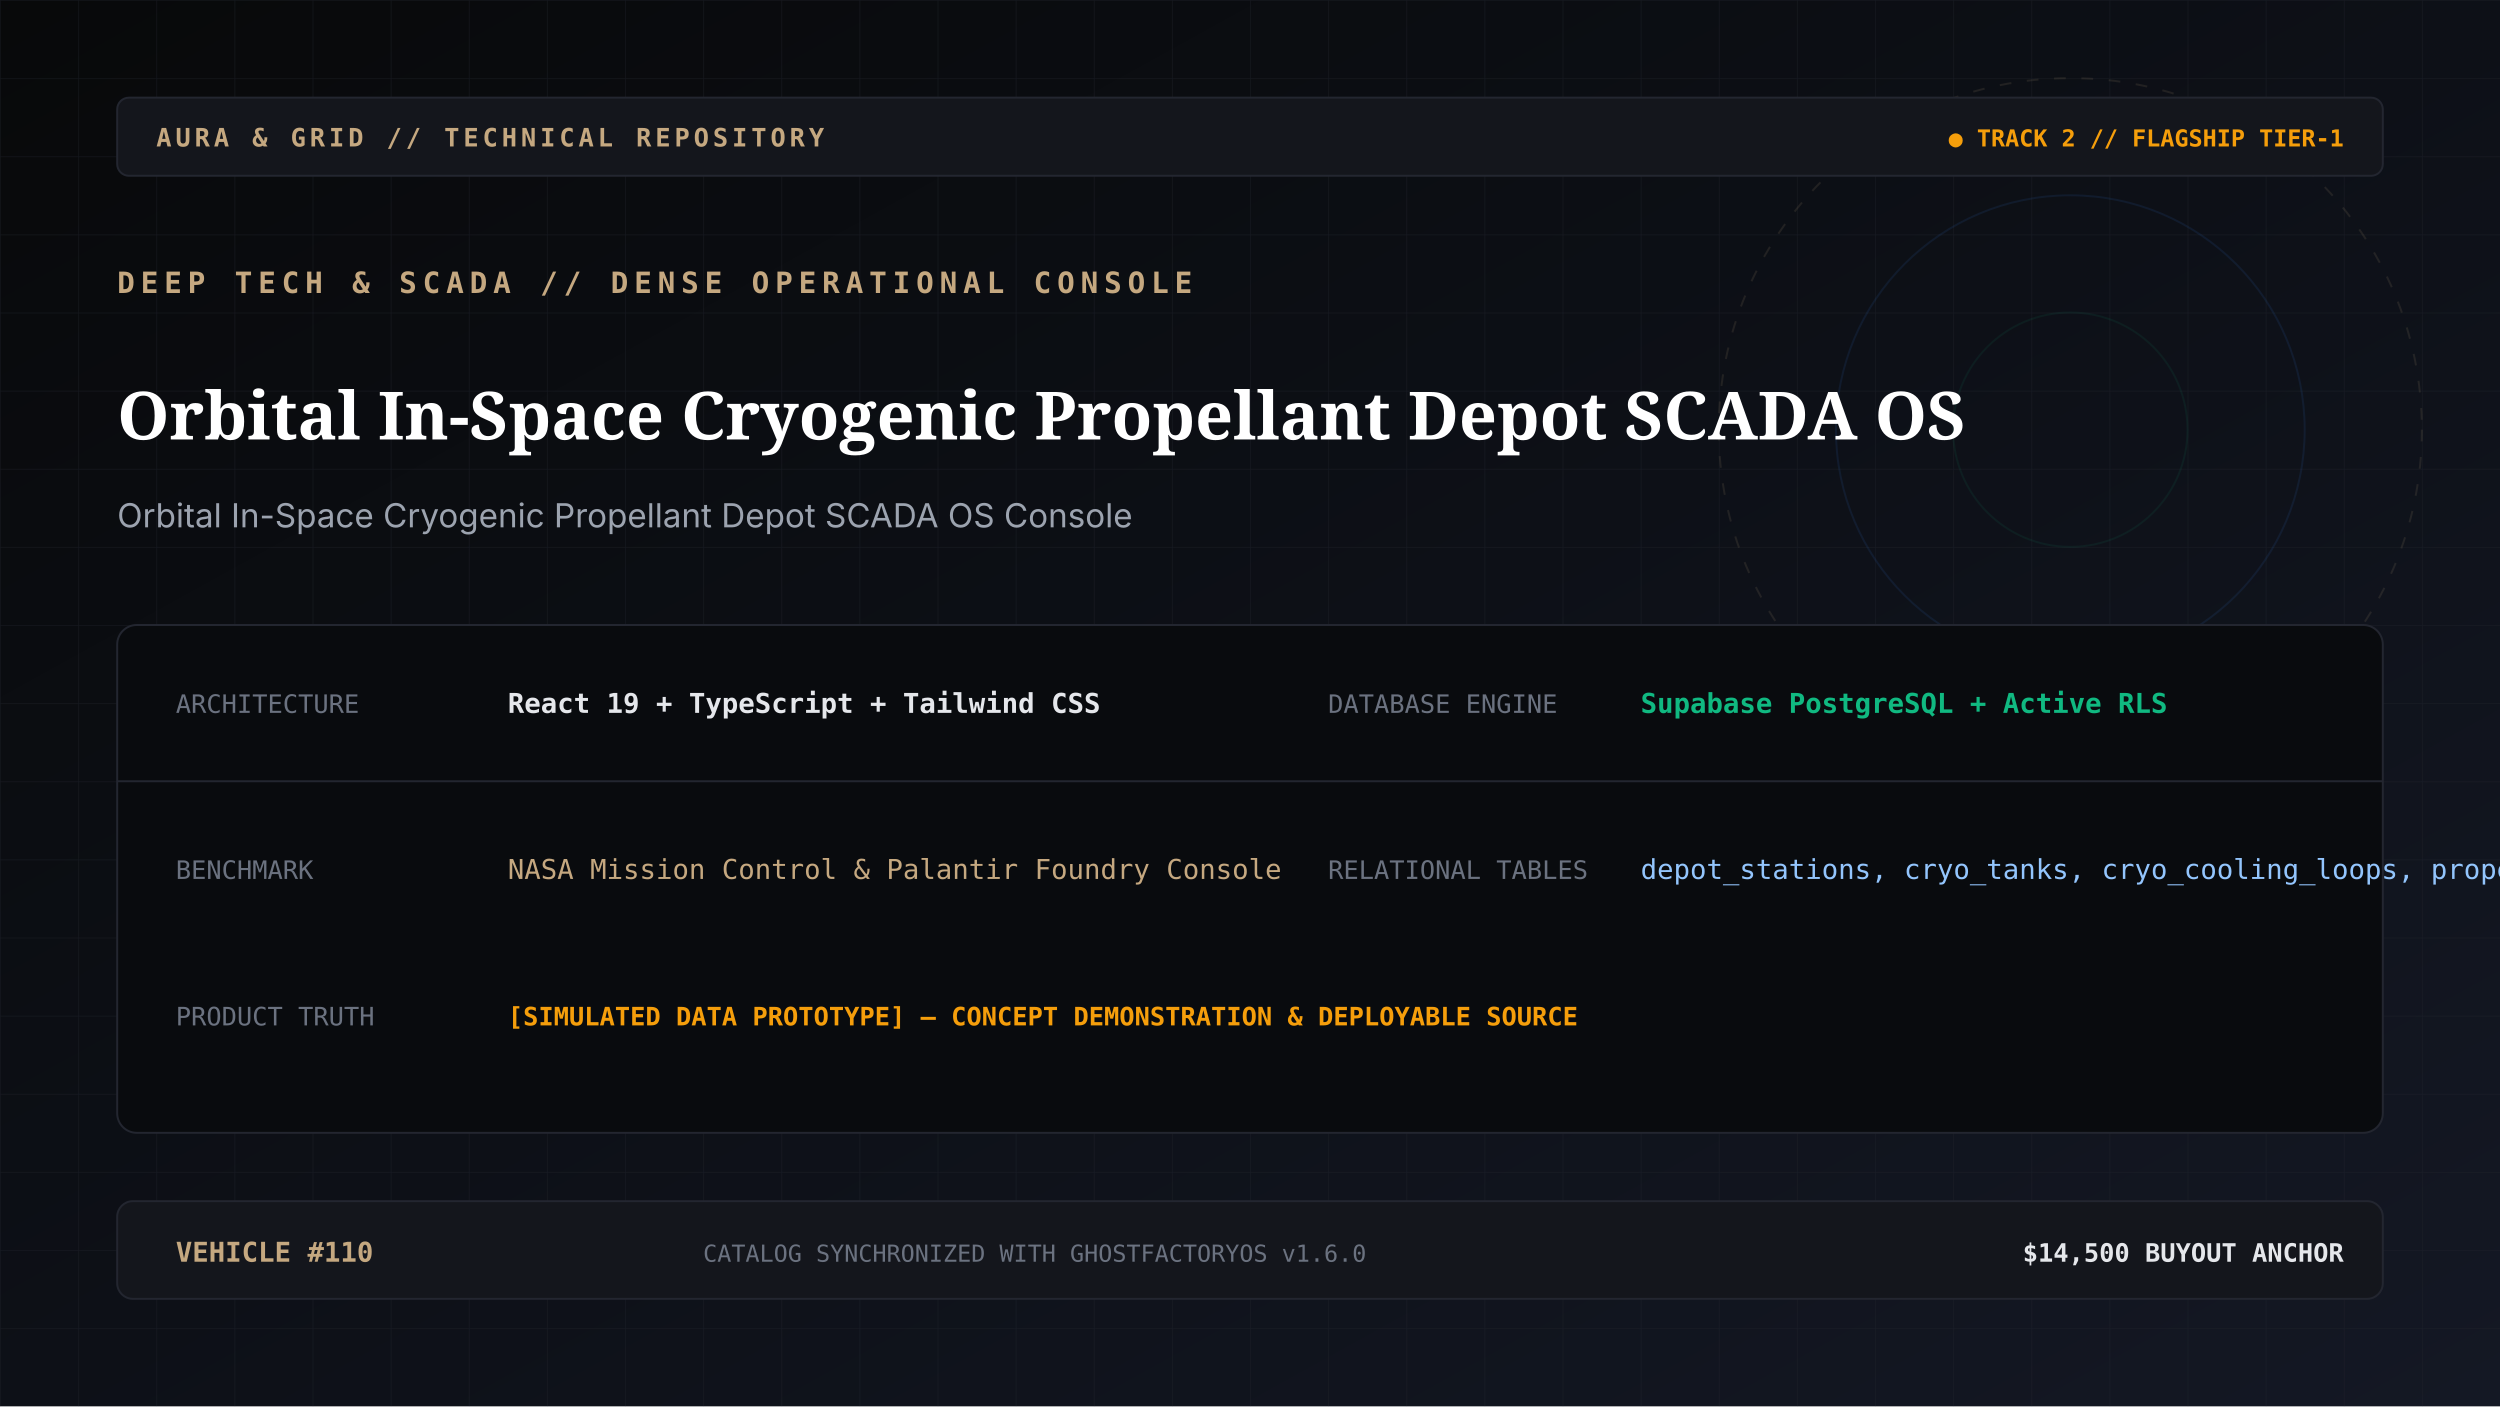
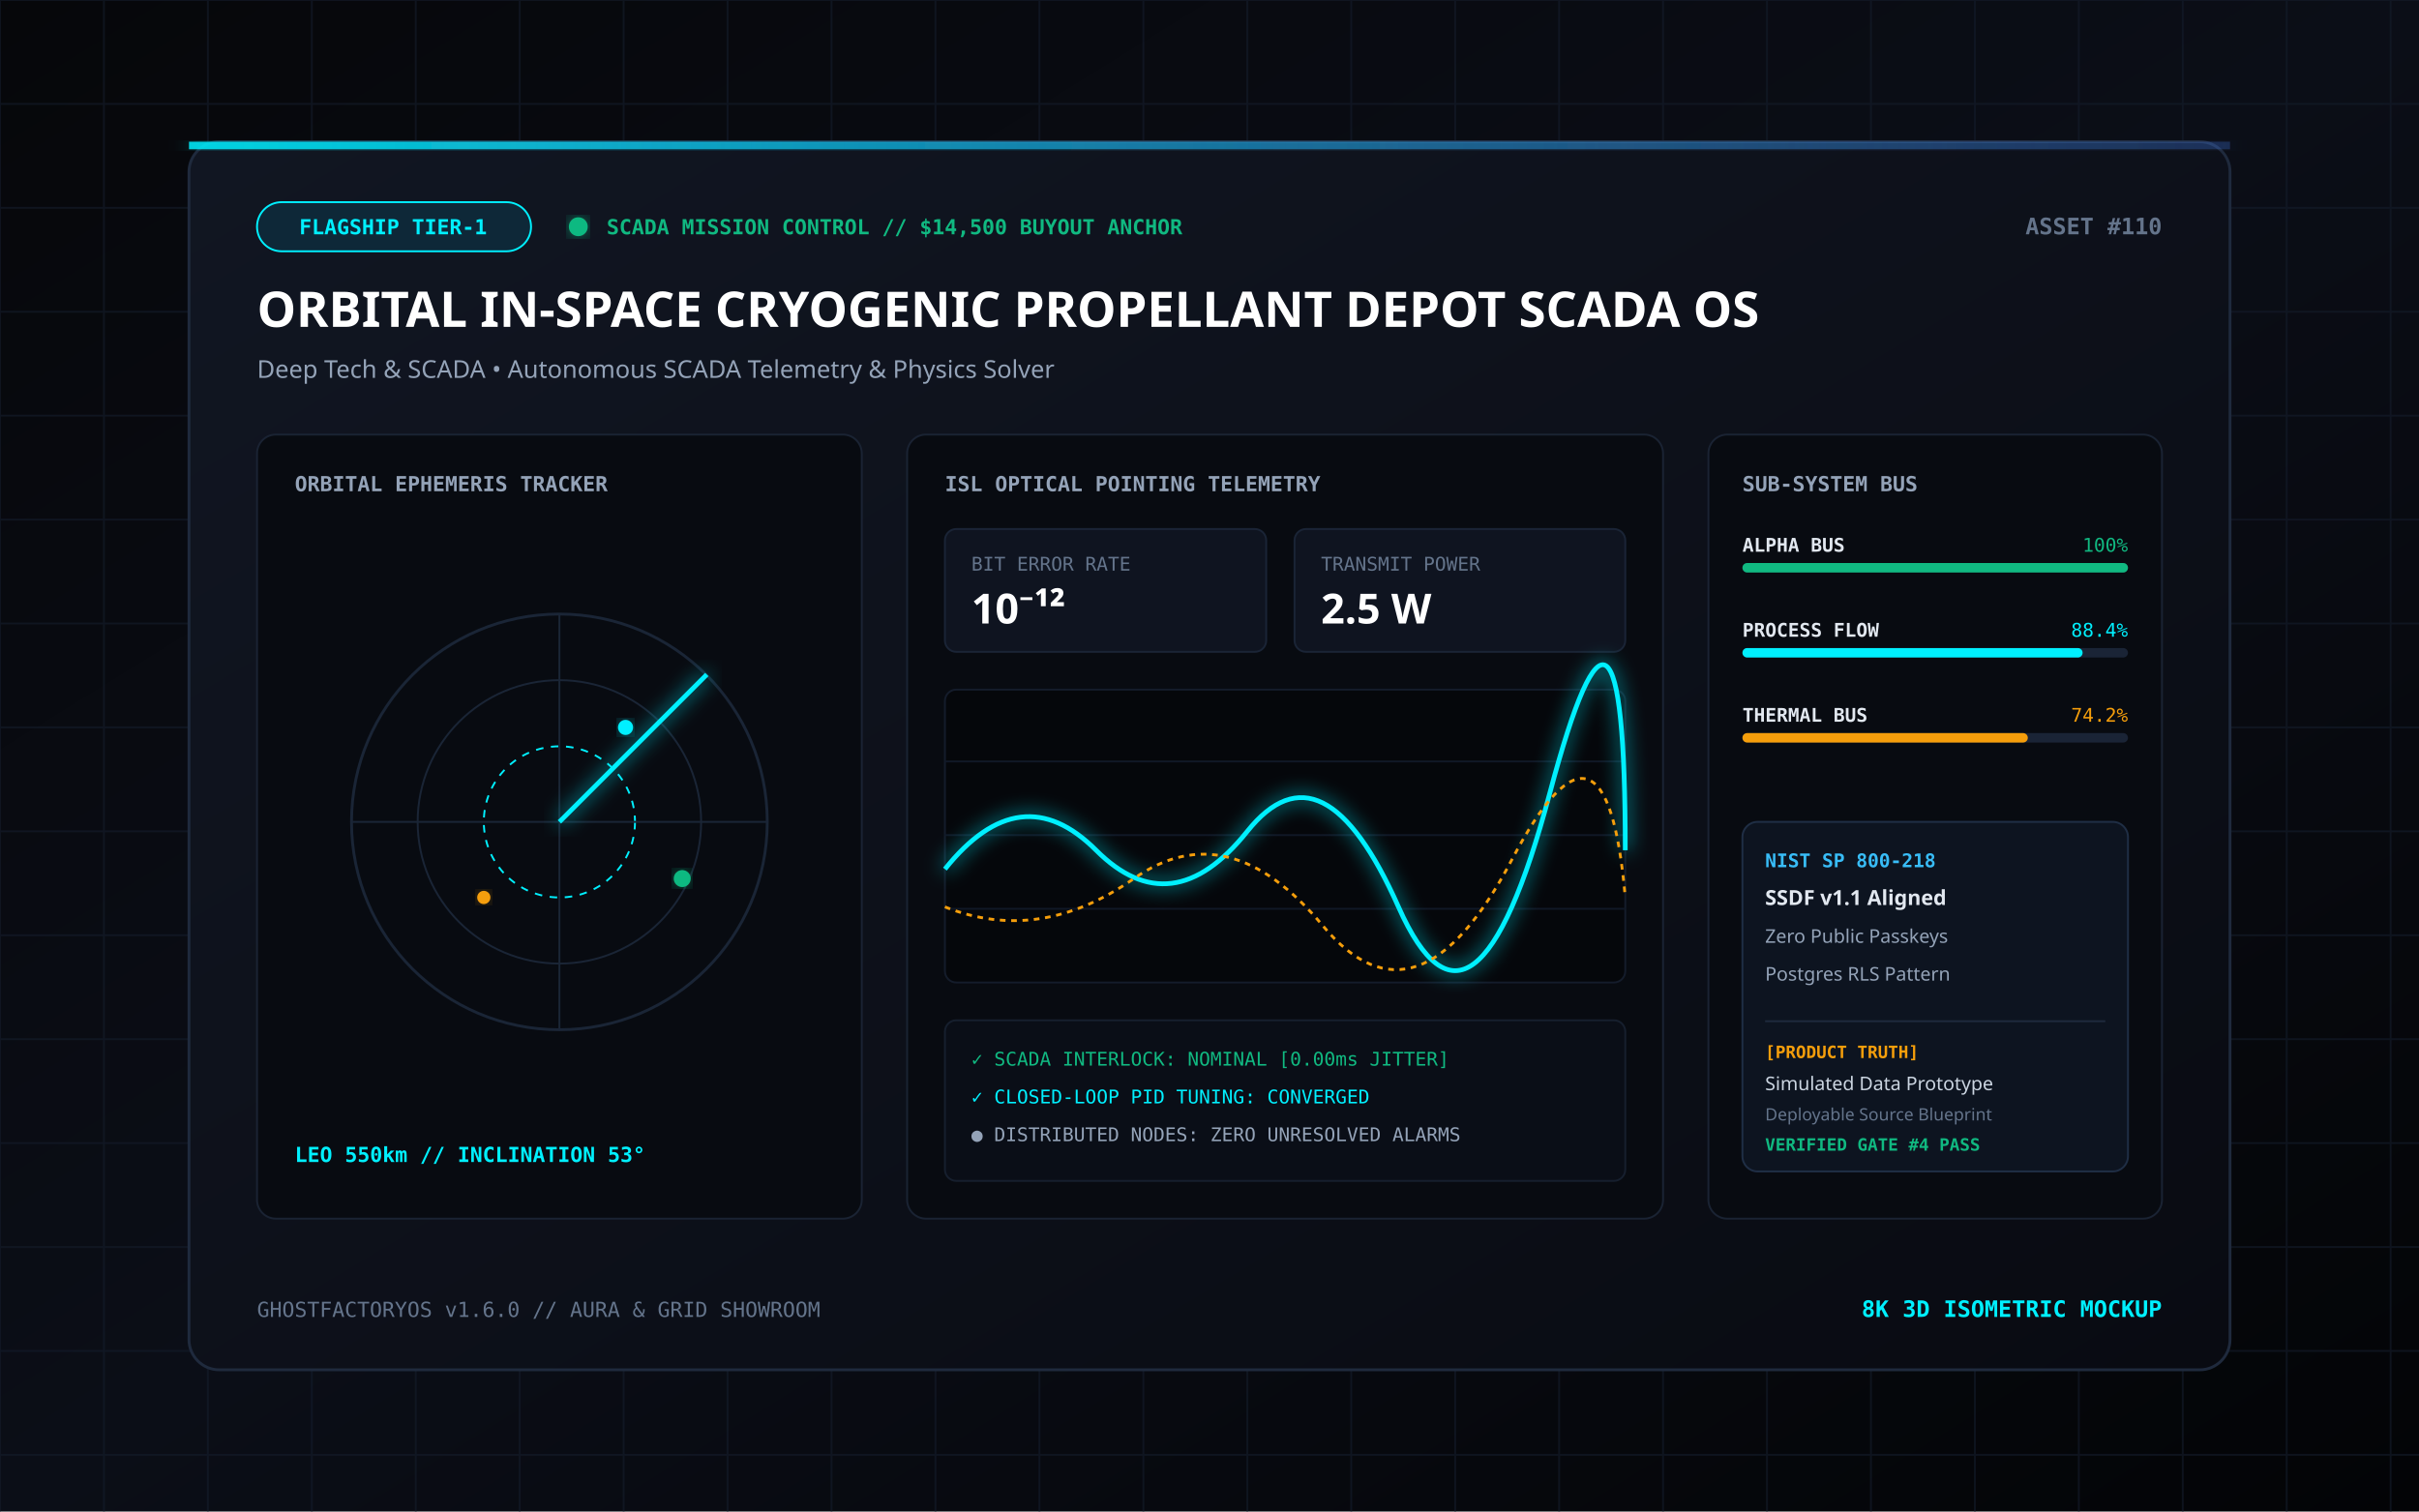
- <svg xmlns="http://www.w3.org/2000/svg" width="1280" height="720" viewBox="0 0 1280 720">
+ <svg xmlns="http://www.w3.org/2000/svg" width="1280" height="800" viewBox="0 0 1280 800">
  <defs>
-     <linearGradient id="bg-110" x1="0%" y1="0%" x2="100%" y2="100%">
-       <stop offset="0%" stop-color="#08090A" />
-       <stop offset="50%" stop-color="#0D1017" />
-       <stop offset="100%" stop-color="#141824" />
+     <linearGradient id="bgGrad_110" x1="0%" y1="0%" x2="100%" y2="100%">
+       <stop offset="0%" stop-color="#06070A" />
+       <stop offset="50%" stop-color="#0B0E17" />
+       <stop offset="100%" stop-color="#030406" />
    </linearGradient>
-     <pattern id="grid-110" width="40" height="40" patternUnits="userSpaceOnUse">
-       <path d="M 40 0 L 0 0 0 40" fill="none" stroke="#232630" stroke-width="0.75" stroke-opacity="0.45" />
-     </pattern>
+     <linearGradient id="cardGrad_110" x1="0%" y1="0%" x2="100%" y2="100%">
+       <stop offset="0%" stop-color="#111622" />
+       <stop offset="100%" stop-color="#090B12" />
+     </linearGradient>
+     <linearGradient id="cyanGlow_110" x1="0%" y1="0%" x2="100%" y2="0%">
+       <stop offset="0%" stop-color="#00F0FF" stop-opacity="0.85" />
+       <stop offset="100%" stop-color="#3B82F6" stop-opacity="0.25" />
+     </linearGradient>
+     <linearGradient id="amberGlow_110" x1="0%" y1="0%" x2="100%" y2="0%">
+       <stop offset="0%" stop-color="#F59E0B" stop-opacity="0.9" />
+       <stop offset="100%" stop-color="#EF4444" stop-opacity="0.2" />
+     </linearGradient>
+     <filter id="glow_110">
+       <feGaussianBlur stdDeviation="5" result="blur" />
+       <feMerge>
+         <feMergeNode in="blur" />
+         <feMergeNode in="SourceGraphic" />
+       </feMerge>
+     </filter>
  </defs>
-   <rect width="1280" height="720" fill="url(#bg-110)" />
-   <rect width="1280" height="720" fill="url(#grid-110)" />
-   <circle cx="1060" cy="220" r="180" fill="none" stroke="#C5A880" stroke-width="1" stroke-opacity="0.12" stroke-dasharray="6 8" />
-   <circle cx="1060" cy="220" r="120" fill="none" stroke="#3B82F6" stroke-width="1" stroke-opacity="0.1" />
-   <circle cx="1060" cy="220" r="60" fill="none" stroke="#10B981" stroke-width="1" stroke-opacity="0.08" />
-   <rect x="60" y="50" width="1160" height="40" fill="#14161C" rx="6" stroke="#232630" stroke-width="1" />
-   <text x="80" y="75" fill="#C5A880" font-family="'JetBrains Mono', monospace" font-size="13" font-weight="600" letter-spacing="2">AURA &amp; GRID // TECHNICAL REPOSITORY</text>
-   <text x="1200" y="75" text-anchor="end" fill="#F59E0B" font-family="'JetBrains Mono', monospace" font-size="12" font-weight="bold">● TRACK 2 // FLAGSHIP TIER-1</text>
-   <text x="60" y="150" fill="#C5A880" font-family="'JetBrains Mono', monospace" font-size="15" font-weight="bold" letter-spacing="3">DEEP TECH &amp; SCADA // DENSE OPERATIONAL CONSOLE</text>
-   <text x="60" y="225" fill="#FFFFFF" font-family="'Playfair Display', Georgia, serif" font-size="34" font-weight="bold">Orbital In-Space Cryogenic Propellant Depot SCADA OS</text>
-   <text x="60" y="270" fill="#9CA3AF" font-family="'Inter', sans-serif" font-size="17">Orbital In-Space Cryogenic Propellant Depot SCADA OS Console</text>
-   <rect x="60" y="320" width="1160" height="260" fill="#090B0E" rx="10" stroke="#232630" stroke-width="1" />
-   <line x1="60" y1="400" x2="1220" y2="400" stroke="#232630" stroke-width="1" />
-   <text x="90" y="365" fill="#6B7280" font-family="'JetBrains Mono', monospace" font-size="13">ARCHITECTURE</text>
-   <text x="260" y="365" fill="#E5E7EB" font-family="'JetBrains Mono', monospace" font-size="14" font-weight="bold">React 19 + TypeScript + Tailwind CSS</text>
-   <text x="680" y="365" fill="#6B7280" font-family="'JetBrains Mono', monospace" font-size="13">DATABASE ENGINE</text>
-   <text x="840" y="365" fill="#10B981" font-family="'JetBrains Mono', monospace" font-size="14" font-weight="bold">Supabase PostgreSQL + Active RLS</text>
-   <text x="90" y="450" fill="#6B7280" font-family="'JetBrains Mono', monospace" font-size="13">BENCHMARK</text>
-   <text x="260" y="450" fill="#C5A880" font-family="'JetBrains Mono', monospace" font-size="14">NASA Mission Control &amp; Palantir Foundry Console</text>
-   <text x="680" y="450" fill="#6B7280" font-family="'JetBrains Mono', monospace" font-size="13">RELATIONAL TABLES</text>
-   <text x="840" y="450" fill="#93C5FD" font-family="'JetBrains Mono', monospace" font-size="14">depot_stations, cryo_tanks, cryo_cooling_loops, propellant_transfers</text>
-   <text x="90" y="525" fill="#6B7280" font-family="'JetBrains Mono', monospace" font-size="13">PRODUCT TRUTH</text>
-   <text x="260" y="525" fill="#F59E0B" font-family="'JetBrains Mono', monospace" font-size="13" font-weight="600">[SIMULATED DATA PROTOTYPE] — CONCEPT DEMONSTRATION &amp; DEPLOYABLE SOURCE</text>
-   <rect x="60" y="615" width="1160" height="50" fill="#14161C" rx="8" stroke="#232630" stroke-width="1" />
-   <text x="90" y="646" fill="#C5A880" font-family="'JetBrains Mono', monospace" font-size="14" font-weight="bold">VEHICLE #110</text>
-   <text x="360" y="646" fill="#6B7280" font-family="'JetBrains Mono', monospace" font-size="12">CATALOG SYNCHRONIZED WITH GHOSTFACTORYOS v1.6.0</text>
-   <text x="1200" y="646" text-anchor="end" fill="#E5E7EB" font-family="'JetBrains Mono', monospace" font-size="13" font-weight="bold">$14,500 BUYOUT ANCHOR</text>
+   <rect width="1280" height="800" fill="url(#bgGrad_110)" />
+   <g stroke="#141C2B" stroke-width="1" opacity="0.6">
+     <line x1="0" y1="0" x2="0" y2="800" />
+     <line x1="55" y1="0" x2="55" y2="800" />
+     <line x1="110" y1="0" x2="110" y2="800" />
+     <line x1="165" y1="0" x2="165" y2="800" />
+     <line x1="220" y1="0" x2="220" y2="800" />
+     <line x1="275" y1="0" x2="275" y2="800" />
+     <line x1="330" y1="0" x2="330" y2="800" />
+     <line x1="385" y1="0" x2="385" y2="800" />
+     <line x1="440" y1="0" x2="440" y2="800" />
+     <line x1="495" y1="0" x2="495" y2="800" />
+     <line x1="550" y1="0" x2="550" y2="800" />
+     <line x1="605" y1="0" x2="605" y2="800" />
+     <line x1="660" y1="0" x2="660" y2="800" />
+     <line x1="715" y1="0" x2="715" y2="800" />
+     <line x1="770" y1="0" x2="770" y2="800" />
+     <line x1="825" y1="0" x2="825" y2="800" />
+     <line x1="880" y1="0" x2="880" y2="800" />
+     <line x1="935" y1="0" x2="935" y2="800" />
+     <line x1="990" y1="0" x2="990" y2="800" />
+     <line x1="1045" y1="0" x2="1045" y2="800" />
+     <line x1="1100" y1="0" x2="1100" y2="800" />
+     <line x1="1155" y1="0" x2="1155" y2="800" />
+     <line x1="1210" y1="0" x2="1210" y2="800" />
+     <line x1="1265" y1="0" x2="1265" y2="800" />
+     <line x1="1320" y1="0" x2="1320" y2="800" />
+     <line x1="0" y1="0" x2="1280" y2="0" />
+     <line x1="0" y1="55" x2="1280" y2="55" />
+     <line x1="0" y1="110" x2="1280" y2="110" />
+     <line x1="0" y1="165" x2="1280" y2="165" />
+     <line x1="0" y1="220" x2="1280" y2="220" />
+     <line x1="0" y1="275" x2="1280" y2="275" />
+     <line x1="0" y1="330" x2="1280" y2="330" />
+     <line x1="0" y1="385" x2="1280" y2="385" />
+     <line x1="0" y1="440" x2="1280" y2="440" />
+     <line x1="0" y1="495" x2="1280" y2="495" />
+     <line x1="0" y1="550" x2="1280" y2="550" />
+     <line x1="0" y1="605" x2="1280" y2="605" />
+     <line x1="0" y1="660" x2="1280" y2="660" />
+     <line x1="0" y1="715" x2="1280" y2="715" />
+     <line x1="0" y1="770" x2="1280" y2="770" />
+     <line x1="0" y1="825" x2="1280" y2="825" />
+   </g>
+   <g transform="translate(100, 75)">
+     <rect x="0" y="0" width="1080" height="650" rx="16" fill="url(#cardGrad_110)" stroke="#1F2A3D" stroke-width="1.5" />
+     <rect x="0" y="0" width="1080" height="4" fill="url(#cyanGlow_110)" filter="url(#glow_110)" />
+     <g transform="translate(36, 32)">
+       <rect x="0" y="0" width="145" height="26" rx="13" fill="#0E2838" stroke="#00F0FF" stroke-width="1" />
+       <text x="72" y="17" fill="#00F0FF" font-family="monospace" font-size="11" font-weight="700" text-anchor="middle">FLAGSHIP TIER-1</text>
+       <circle cx="170" cy="13" r="5" fill="#10B981" filter="url(#glow_110)" />
+       <text x="185" y="17" fill="#10B981" font-family="monospace" font-size="11" font-weight="600">SCADA MISSION CONTROL // $14,500 BUYOUT ANCHOR</text>
+       <text x="1008" y="17" fill="#64748B" font-family="monospace" font-size="12" text-anchor="end" font-weight="600">ASSET #110</text>
+     </g>
+     <text x="36" y="98" fill="#FFFFFF" font-family="sans-serif" font-size="26" font-weight="800">ORBITAL IN-SPACE CRYOGENIC PROPELLANT DEPOT SCADA OS</text>
+     <text x="36" y="125" fill="#94A3B8" font-family="sans-serif" font-size="13" font-weight="500">Deep Tech &amp; SCADA • Autonomous SCADA Telemetry &amp; Physics Solver</text>
+     <g transform="translate(36, 155)">
+       <rect width="320" height="415" rx="10" fill="#080B11" stroke="#1A2333" stroke-width="1" />
+       <text x="20" y="30" fill="#94A3B8" font-family="monospace" font-size="11" font-weight="700">ORBITAL EPHEMERIS TRACKER</text>
+       <circle cx="160" cy="205" r="110" fill="none" stroke="#1A2536" stroke-width="1.5" />
+       <circle cx="160" cy="205" r="75" fill="none" stroke="#1A2536" stroke-width="1" />
+       <circle cx="160" cy="205" r="40" fill="none" stroke="#00F0FF" stroke-width="1" stroke-dasharray="4,4" />
+       <line x1="160" y1="95" x2="160" y2="315" stroke="#1A2536" stroke-width="1" />
+       <line x1="50" y1="205" x2="270" y2="205" stroke="#1A2536" stroke-width="1" />
+       <line x1="160" y1="205" x2="238" y2="127" stroke="#00F0FF" stroke-width="2.5" filter="url(#glow_110)" />
+       <circle cx="195" cy="155" r="4" fill="#00F0FF" filter="url(#glow_110)" />
+       <circle cx="120" cy="245" r="3.5" fill="#F59E0B" filter="url(#glow_110)" />
+       <circle cx="225" cy="235" r="4.5" fill="#10B981" filter="url(#glow_110)" />
+       <text x="20" y="385" fill="#00F0FF" font-family="monospace" font-size="11" font-weight="700">LEO 550km // INCLINATION 53°</text>
+     </g>
+     <g transform="translate(380, 155)">
+       <rect width="400" height="415" rx="10" fill="#080B11" stroke="#1A2333" stroke-width="1" />
+       <text x="20" y="30" fill="#94A3B8" font-family="monospace" font-size="11" font-weight="700">ISL OPTICAL POINTING TELEMETRY</text>
+       <g transform="translate(20, 50)">
+         <rect width="170" height="65" rx="6" fill="#0F1420" stroke="#1A2436" stroke-width="1" />
+         <text x="14" y="22" fill="#64748B" font-family="monospace" font-size="10">BIT ERROR RATE</text>
+         <text x="14" y="50" fill="#FFFFFF" font-family="sans-serif" font-size="22" font-weight="700">10⁻¹²</text>
+       </g>
+       <g transform="translate(205, 50)">
+         <rect width="175" height="65" rx="6" fill="#0F1420" stroke="#1A2436" stroke-width="1" />
+         <text x="14" y="22" fill="#64748B" font-family="monospace" font-size="10">TRANSMIT POWER</text>
+         <text x="14" y="50" fill="#FFFFFF" font-family="sans-serif" font-size="22" font-weight="700">2.5 W</text>
+       </g>
+       <g transform="translate(20, 135)">
+         <rect width="360" height="155" rx="6" fill="#05070B" stroke="#141C2B" stroke-width="1" />
+         <line x1="0" y1="38" x2="360" y2="38" stroke="#101826" stroke-width="1" />
+         <line x1="0" y1="77" x2="360" y2="77" stroke="#101826" stroke-width="1" />
+         <line x1="0" y1="116" x2="360" y2="116" stroke="#101826" stroke-width="1" />
+         <path d="M 0 95 Q 40 45 80 85 T 160 75 T 240 115 T 320 55 T 360 85" fill="none" stroke="#00F0FF" stroke-width="2.5" filter="url(#glow_110)" />
+         <path d="M 0 115 Q 50 135 100 100 T 200 125 T 300 90 T 360 110" fill="none" stroke="#F59E0B" stroke-width="1.5" stroke-dasharray="3,3" />
+       </g>
+       <g transform="translate(20, 310)">
+         <rect width="360" height="85" rx="6" fill="#0A0E17" stroke="#161F2E" stroke-width="1" />
+         <text x="14" y="24" fill="#10B981" font-family="monospace" font-size="10">✓ SCADA INTERLOCK: NOMINAL [0.00ms JITTER]</text>
+         <text x="14" y="44" fill="#00F0FF" font-family="monospace" font-size="10">✓ CLOSED-LOOP PID TUNING: CONVERGED</text>
+         <text x="14" y="64" fill="#94A3B8" font-family="monospace" font-size="10">● DISTRIBUTED NODES: ZERO UNRESOLVED ALARMS</text>
+       </g>
+     </g>
+     <g transform="translate(804, 155)">
+       <rect width="240" height="415" rx="10" fill="#080B11" stroke="#1A2333" stroke-width="1" />
+       <text x="18" y="30" fill="#94A3B8" font-family="monospace" font-size="11" font-weight="700">SUB-SYSTEM BUS</text>
+       <g transform="translate(18, 50)">
+         <text x="0" y="12" fill="#E2E8F0" font-family="monospace" font-size="10" font-weight="600">ALPHA BUS</text>
+         <text x="204" y="12" fill="#10B981" font-family="monospace" font-size="10" text-anchor="end">100%</text>
+         <rect x="0" y="18" width="204" height="5" rx="2.5" fill="#1A2436" />
+         <rect x="0" y="18" width="204" height="5" rx="2.5" fill="#10B981" />
+       </g>
+       <g transform="translate(18, 95)">
+         <text x="0" y="12" fill="#E2E8F0" font-family="monospace" font-size="10" font-weight="600">PROCESS FLOW</text>
+         <text x="204" y="12" fill="#00F0FF" font-family="monospace" font-size="10" text-anchor="end">88.4%</text>
+         <rect x="0" y="18" width="204" height="5" rx="2.5" fill="#1A2436" />
+         <rect x="0" y="18" width="180" height="5" rx="2.5" fill="#00F0FF" />
+       </g>
+       <g transform="translate(18, 140)">
+         <text x="0" y="12" fill="#E2E8F0" font-family="monospace" font-size="10" font-weight="600">THERMAL BUS</text>
+         <text x="204" y="12" fill="#F59E0B" font-family="monospace" font-size="10" text-anchor="end">74.2%</text>
+         <rect x="0" y="18" width="204" height="5" rx="2.5" fill="#1A2436" />
+         <rect x="0" y="18" width="151" height="5" rx="2.5" fill="#F59E0B" />
+       </g>
+       <g transform="translate(18, 205)">
+         <rect width="204" height="185" rx="8" fill="#0D1420" stroke="#1F2E45" stroke-width="1" />
+         <text x="12" y="24" fill="#38BDF8" font-family="monospace" font-size="10" font-weight="700">NIST SP 800-218</text>
+         <text x="12" y="44" fill="#E2E8F0" font-family="sans-serif" font-size="11" font-weight="600">SSDF v1.1 Aligned</text>
+         <text x="12" y="64" fill="#94A3B8" font-family="sans-serif" font-size="10">Zero Public Passkeys</text>
+         <text x="12" y="84" fill="#94A3B8" font-family="sans-serif" font-size="10">Postgres RLS Pattern</text>
+         <rect x="12" y="105" width="180" height="1" fill="#1E2A3D" />
+         <text x="12" y="125" fill="#F59E0B" font-family="monospace" font-size="9" font-weight="700">[PRODUCT TRUTH]</text>
+         <text x="12" y="142" fill="#CBD5E1" font-family="sans-serif" font-size="10">Simulated Data Prototype</text>
+         <text x="12" y="158" fill="#64748B" font-family="sans-serif" font-size="9">Deployable Source Blueprint</text>
+         <text x="12" y="174" fill="#10B981" font-family="monospace" font-size="9" font-weight="700">VERIFIED GATE #4 PASS</text>
+       </g>
+     </g>
+     <g transform="translate(36, 600)">
+       <text x="0" y="22" fill="#64748B" font-family="monospace" font-size="11">GHOSTFACTORYOS v1.6.0 // AURA &amp; GRID SHOWROOM</text>
+       <text x="1008" y="22" fill="#00F0FF" font-family="monospace" font-size="12" font-weight="700" text-anchor="end">8K 3D ISOMETRIC MOCKUP</text>
+     </g>
+   </g>
</svg>
